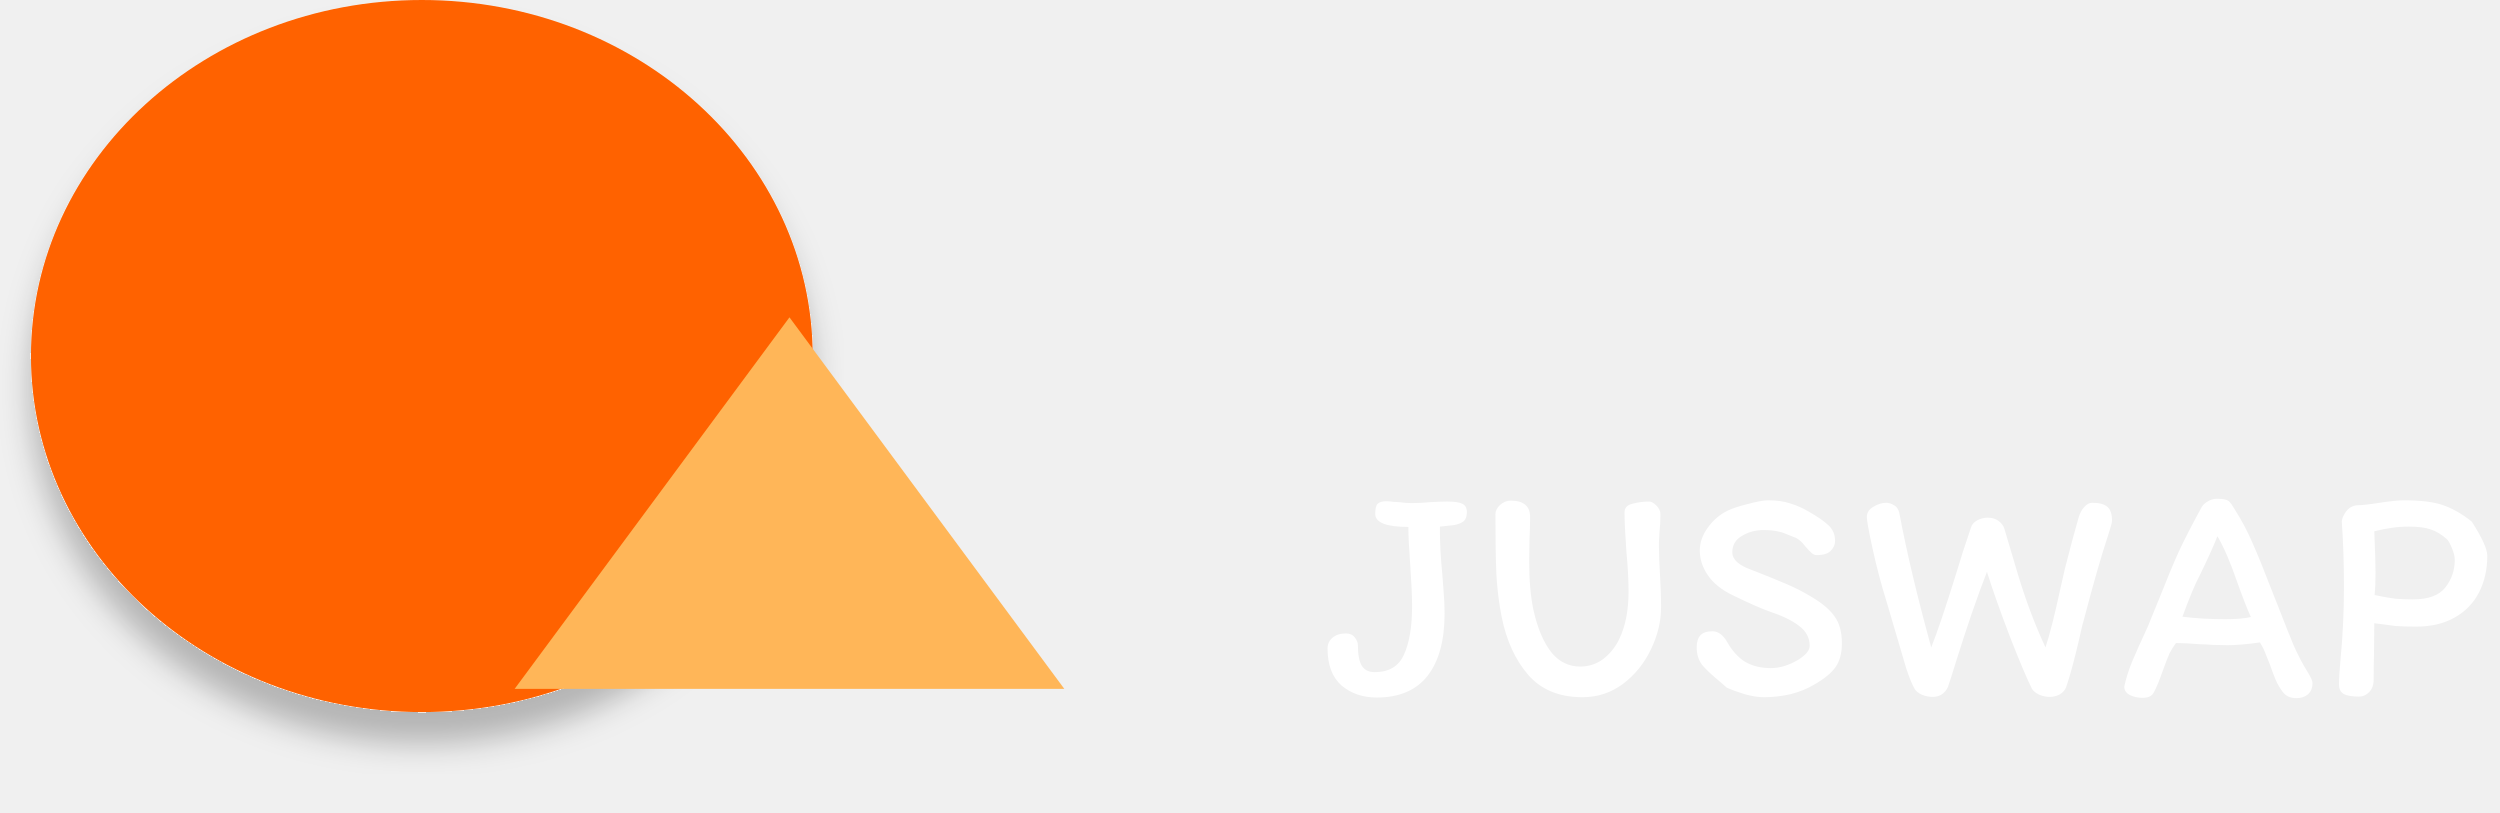
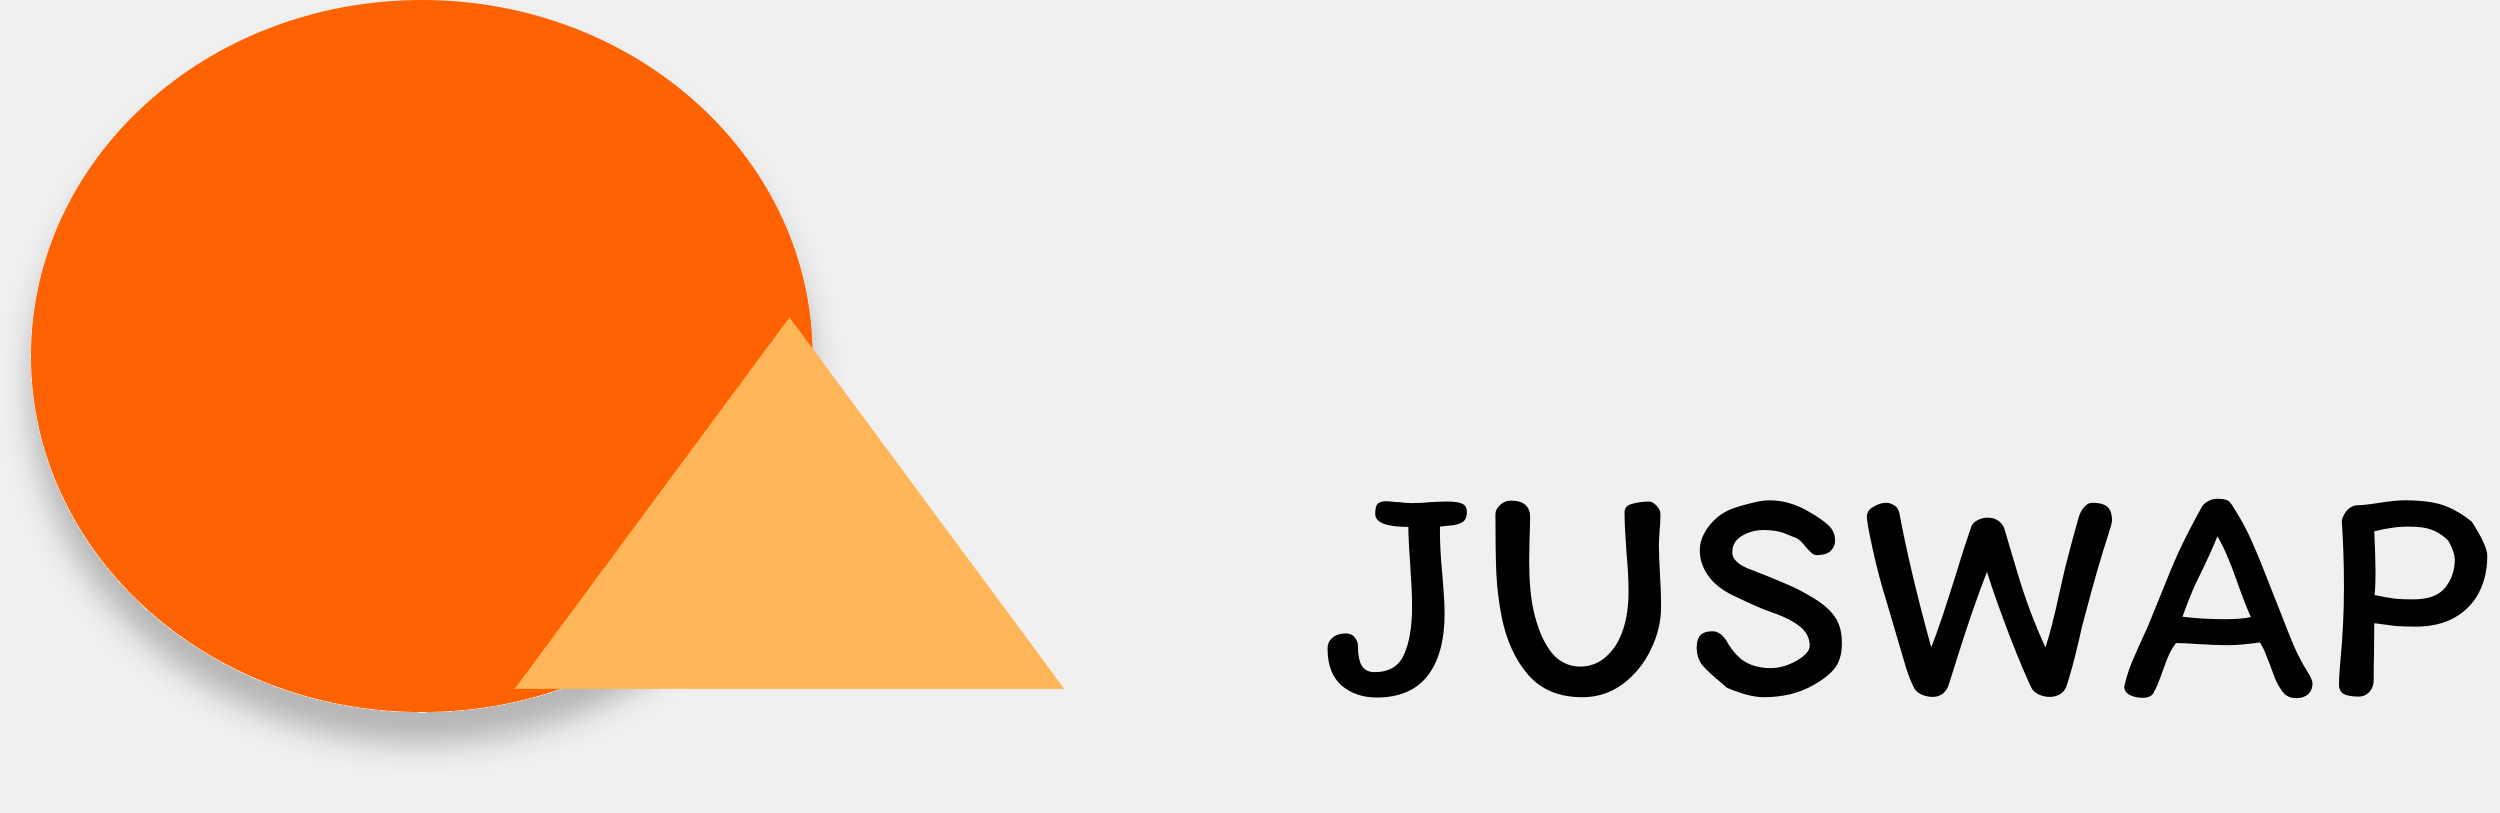
<svg xmlns="http://www.w3.org/2000/svg" width="323" height="105" viewBox="0 0 323 105" fill="none">
-   <path d="M175.44 83.36C175.44 84.587 175.613 85.48 175.96 86.04C176.307 86.573 176.853 86.84 177.6 86.84C179.467 86.84 180.733 86.08 181.4 84.56C182.093 83.04 182.44 80.96 182.44 78.32C182.44 77.04 182.36 75.253 182.2 72.96C182.04 70.773 181.96 69.147 181.96 68.08C179.107 68.08 177.68 67.52 177.68 66.4C177.68 65.733 177.787 65.293 178 65.08C178.24 64.867 178.6 64.76 179.08 64.76C179.373 64.76 179.693 64.787 180.04 64.84C180.387 64.867 180.64 64.88 180.8 64.88C181.333 64.96 181.84 65 182.32 65C183.2 65 184.013 64.96 184.76 64.88C185.72 64.827 186.44 64.8 186.92 64.8C187.88 64.8 188.547 64.893 188.92 65.08C189.32 65.267 189.52 65.627 189.52 66.16C189.52 66.72 189.373 67.12 189.08 67.36C188.813 67.573 188.413 67.733 187.88 67.84L186.04 68.04C186.013 69.8 186.12 71.907 186.36 74.36C186.387 74.733 186.44 75.44 186.52 76.48C186.6 77.493 186.64 78.427 186.64 79.28C186.64 82.747 185.907 85.427 184.44 87.32C182.973 89.187 180.787 90.12 177.88 90.12C176.067 90.12 174.547 89.6 173.32 88.56C172.12 87.493 171.52 85.907 171.52 83.8C171.52 83.213 171.733 82.747 172.16 82.4C172.587 82.027 173.16 81.84 173.88 81.84C174.387 81.84 174.773 82.013 175.04 82.36C175.307 82.707 175.44 83.04 175.44 83.36ZM197.689 66.8C197.689 67.573 197.663 68.6 197.609 69.88L197.569 72.48C197.569 75.013 197.756 77.133 198.129 78.84C198.663 81.24 199.463 83.093 200.529 84.4C201.516 85.547 202.729 86.12 204.169 86.12C205.289 86.12 206.289 85.787 207.169 85.12C208.049 84.427 208.729 83.573 209.209 82.56C210.009 80.907 210.409 78.867 210.409 76.44C210.409 74.973 210.316 73.24 210.129 71.24C209.969 69 209.889 67.32 209.889 66.2C209.889 65.613 210.236 65.24 210.929 65.08C211.623 64.893 212.343 64.8 213.089 64.8C213.356 64.8 213.663 64.973 214.009 65.32C214.356 65.667 214.529 66.04 214.529 66.44C214.529 67.24 214.489 68 214.409 68.72C214.356 69.52 214.329 70.08 214.329 70.4C214.329 71.413 214.383 72.827 214.489 74.64C214.516 75.093 214.543 75.64 214.569 76.28C214.596 76.92 214.609 77.653 214.609 78.48C214.609 80.293 214.169 82.107 213.289 83.92C212.436 85.707 211.236 87.187 209.689 88.36C208.143 89.507 206.396 90.08 204.449 90.08C201.463 90.08 199.129 89.12 197.449 87.2C195.769 85.253 194.623 82.747 194.009 79.68C193.663 77.92 193.436 76.08 193.329 74.16C193.249 72.24 193.209 69.667 193.209 66.44C193.209 66.013 193.409 65.613 193.809 65.24C194.236 64.867 194.689 64.68 195.169 64.68C196.849 64.68 197.689 65.387 197.689 66.8ZM237.973 83.12C237.973 84.373 237.706 85.387 237.173 86.16C236.639 86.933 235.719 87.693 234.413 88.44C233.533 88.973 232.519 89.387 231.373 89.68C230.226 89.947 229.066 90.08 227.893 90.08C227.173 90.08 226.333 89.947 225.373 89.68C224.439 89.387 223.679 89.107 223.093 88.84L222.413 88.24C221.213 87.253 220.373 86.467 219.893 85.88C219.439 85.267 219.213 84.52 219.213 83.64C219.213 82.947 219.373 82.427 219.693 82.08C220.013 81.733 220.533 81.56 221.253 81.56C221.626 81.56 221.973 81.68 222.293 81.92C222.613 82.16 222.893 82.493 223.133 82.92C223.799 84.093 224.586 84.96 225.493 85.52C226.426 86.053 227.519 86.32 228.773 86.32C229.946 86.32 231.133 85.96 232.333 85.24C233.319 84.627 233.813 84.027 233.813 83.44C233.813 82.4 233.346 81.533 232.413 80.84C231.506 80.147 230.199 79.52 228.493 78.96C227.453 78.587 225.893 77.893 223.813 76.88C222.399 76.187 221.346 75.333 220.653 74.32C219.959 73.307 219.613 72.24 219.613 71.12C219.613 70.107 219.959 69.12 220.653 68.16C221.373 67.173 222.239 66.44 223.253 65.96C223.786 65.693 224.639 65.413 225.813 65.12C226.986 64.8 227.866 64.64 228.453 64.64C229.546 64.64 230.493 64.773 231.293 65.04C232.093 65.28 232.879 65.627 233.653 66.08C234.826 66.747 235.693 67.347 236.253 67.88C236.813 68.413 237.093 69.08 237.093 69.88C237.093 70.36 236.906 70.787 236.533 71.16C236.186 71.533 235.573 71.72 234.693 71.72C234.479 71.72 234.266 71.627 234.053 71.44C233.839 71.253 233.573 70.973 233.253 70.6C232.826 70.04 232.413 69.667 232.013 69.48C231.906 69.453 231.466 69.28 230.693 68.96C229.946 68.64 229.013 68.48 227.893 68.48C226.826 68.48 225.879 68.733 225.053 69.24C224.226 69.72 223.813 70.427 223.813 71.36C223.813 72.293 224.653 73.053 226.333 73.64C228.119 74.333 229.599 74.933 230.773 75.44C231.973 75.947 233.133 76.547 234.253 77.24C235.533 78.013 236.466 78.827 237.053 79.68C237.666 80.533 237.973 81.68 237.973 83.12ZM268.554 66.88C268.714 66.32 268.954 65.867 269.274 65.52C269.594 65.147 269.94 64.96 270.314 64.96C271.22 64.96 271.874 65.133 272.274 65.48C272.674 65.827 272.874 66.427 272.874 67.28C272.874 67.52 272.687 68.2 272.314 69.32C271.487 71.853 270.58 74.987 269.594 78.72C269.354 79.573 269.154 80.32 268.994 80.96C268.86 81.6 268.74 82.133 268.634 82.56C267.994 85.307 267.434 87.373 266.954 88.76C266.794 89.16 266.514 89.48 266.114 89.72C265.714 89.933 265.287 90.04 264.834 90.04C264.38 90.04 263.927 89.947 263.474 89.76C263.047 89.547 262.74 89.307 262.554 89.04C261.914 87.787 260.954 85.52 259.674 82.24C258.42 78.96 257.434 76.173 256.714 73.88C255.46 77.107 254.154 80.893 252.794 85.24C252.26 86.973 251.887 88.147 251.674 88.76C251.487 89.16 251.22 89.48 250.874 89.72C250.527 89.933 250.14 90.04 249.714 90.04C249.234 90.04 248.767 89.947 248.314 89.76C247.86 89.547 247.554 89.307 247.394 89.04C247.047 88.453 246.674 87.547 246.274 86.32C245.9 85.093 245.394 83.373 244.754 81.16L243.754 77.76C243.06 75.547 242.46 73.28 241.954 70.96C241.447 68.64 241.194 67.253 241.194 66.8C241.194 66.24 241.474 65.8 242.034 65.48C242.594 65.133 243.154 64.96 243.714 64.96C244.034 64.96 244.367 65.067 244.714 65.28C245.06 65.467 245.287 65.8 245.394 66.28C246.327 71.267 247.7 77.053 249.514 83.64C250.26 81.8 251.354 78.56 252.794 73.92C252.98 73.307 253.26 72.4 253.634 71.2C254.034 70 254.367 69 254.634 68.2C254.74 67.8 255.007 67.48 255.434 67.24C255.887 67 256.34 66.88 256.794 66.88C257.38 66.88 257.86 67.027 258.234 67.32C258.607 67.613 258.847 67.933 258.954 68.28C259.007 68.44 259.554 70.28 260.594 73.8C261.634 77.32 262.86 80.6 264.274 83.64C264.807 82.067 265.447 79.547 266.194 76.08L266.794 73.44C267.514 70.613 268.1 68.427 268.554 66.88ZM294.932 89.4C294.586 88.947 294.293 88.453 294.053 87.92C293.813 87.36 293.559 86.693 293.293 85.92C293.239 85.787 293.079 85.387 292.813 84.72C292.573 84.053 292.293 83.48 291.973 83C290.293 83.24 288.919 83.36 287.853 83.36C287.266 83.36 286.613 83.347 285.893 83.32C285.199 83.267 284.679 83.24 284.333 83.24C282.999 83.133 281.933 83.08 281.133 83.08C280.813 83.507 280.533 83.96 280.293 84.44C280.079 84.92 279.799 85.64 279.453 86.6C278.973 87.987 278.559 88.973 278.213 89.56C277.973 89.96 277.506 90.16 276.813 90.16C276.226 90.16 275.679 90.04 275.173 89.8C274.693 89.533 274.453 89.173 274.453 88.72C274.666 87.707 274.999 86.64 275.453 85.52C275.933 84.373 276.613 82.853 277.493 80.96L279.092 77.04C279.973 74.8 280.773 72.88 281.493 71.28C282.239 69.68 283.213 67.787 284.413 65.6C284.573 65.28 284.839 65.013 285.213 64.8C285.586 64.56 285.999 64.44 286.453 64.44C286.959 64.44 287.319 64.48 287.533 64.56C287.773 64.613 287.959 64.72 288.093 64.88C288.226 65.013 288.426 65.307 288.693 65.76C289.599 67.173 290.373 68.627 291.013 70.12C291.679 71.613 292.519 73.68 293.533 76.32L294.372 78.44C295.119 80.36 295.759 81.973 296.293 83.28C296.853 84.56 297.466 85.733 298.133 86.8C298.559 87.493 298.773 87.973 298.773 88.24C298.773 88.88 298.573 89.373 298.173 89.72C297.799 90.04 297.306 90.2 296.693 90.2C295.919 90.2 295.333 89.933 294.932 89.4ZM290.813 79.72C290.386 78.813 289.773 77.24 288.973 75C288.146 72.6 287.319 70.693 286.493 69.28C285.986 70.56 285.239 72.213 284.253 74.24C283.586 75.493 282.826 77.307 281.973 79.68C283.679 79.893 285.519 80 287.493 80C288.906 80 290.013 79.907 290.813 79.72ZM312.158 80.96C311.118 80.96 310.238 80.933 309.518 80.88C308.825 80.8 307.905 80.68 306.758 80.52L306.718 84.72C306.692 85.44 306.678 86.467 306.678 87.8C306.678 88.493 306.478 89.04 306.078 89.44C305.705 89.813 305.278 90 304.798 90C303.918 90 303.265 89.893 302.838 89.68C302.412 89.44 302.198 89.027 302.198 88.44C302.198 87.667 302.265 86.573 302.398 85.16C302.692 82.12 302.838 79 302.838 75.8C302.838 72.813 302.745 70 302.558 67.36C302.585 66.987 302.772 66.56 303.118 66.08C303.492 65.6 303.958 65.333 304.518 65.28C305.132 65.28 306.105 65.173 307.438 64.96C308.825 64.747 309.878 64.64 310.598 64.64C312.785 64.64 314.478 64.853 315.678 65.28C316.905 65.707 318.132 66.413 319.358 67.4C320.692 69.48 321.358 70.947 321.358 71.8C321.358 73.587 320.998 75.173 320.278 76.56C319.558 77.947 318.505 79.027 317.118 79.8C315.732 80.573 314.078 80.96 312.158 80.96ZM311.238 68.04C310.385 68.04 309.638 68.093 308.998 68.2C308.385 68.28 307.638 68.427 306.758 68.64C306.865 71.093 306.918 72.88 306.918 74C306.918 75.147 306.878 76.107 306.798 76.88C307.945 77.12 308.852 77.28 309.518 77.36C310.185 77.413 310.932 77.44 311.758 77.44C313.732 77.44 315.118 76.933 315.918 75.92C316.745 74.88 317.158 73.68 317.158 72.32C317.158 71.92 317.038 71.427 316.798 70.84C316.558 70.253 316.345 69.867 316.158 69.68C315.438 69.04 314.732 68.613 314.038 68.4C313.372 68.16 312.438 68.04 311.238 68.04Z" fill="white" />
+   <path d="M175.44 83.36C175.44 84.587 175.613 85.48 175.96 86.04C176.307 86.573 176.853 86.84 177.6 86.84C179.467 86.84 180.733 86.08 181.4 84.56C182.093 83.04 182.44 80.96 182.44 78.32C182.44 77.04 182.36 75.253 182.2 72.96C182.04 70.773 181.96 69.147 181.96 68.08C179.107 68.08 177.68 67.52 177.68 66.4C177.68 65.733 177.787 65.293 178 65.08C178.24 64.867 178.6 64.76 179.08 64.76C179.373 64.76 179.693 64.787 180.04 64.84C180.387 64.867 180.64 64.88 180.8 64.88C181.333 64.96 181.84 65 182.32 65C183.2 65 184.013 64.96 184.76 64.88C185.72 64.827 186.44 64.8 186.92 64.8C187.88 64.8 188.547 64.893 188.92 65.08C189.32 65.267 189.52 65.627 189.52 66.16C189.52 66.72 189.373 67.12 189.08 67.36C188.813 67.573 188.413 67.733 187.88 67.84L186.04 68.04C186.013 69.8 186.12 71.907 186.36 74.36C186.387 74.733 186.44 75.44 186.52 76.48C186.6 77.493 186.64 78.427 186.64 79.28C186.64 82.747 185.907 85.427 184.44 87.32C182.973 89.187 180.787 90.12 177.88 90.12C176.067 90.12 174.547 89.6 173.32 88.56C172.12 87.493 171.52 85.907 171.52 83.8C171.52 83.213 171.733 82.747 172.16 82.4C172.587 82.027 173.16 81.84 173.88 81.84C174.387 81.84 174.773 82.013 175.04 82.36C175.307 82.707 175.44 83.04 175.44 83.36ZM197.689 66.8C197.689 67.573 197.663 68.6 197.609 69.88L197.569 72.48C197.569 75.013 197.756 77.133 198.129 78.84C198.663 81.24 199.463 83.093 200.529 84.4C201.516 85.547 202.729 86.12 204.169 86.12C205.289 86.12 206.289 85.787 207.169 85.12C208.049 84.427 208.729 83.573 209.209 82.56C210.009 80.907 210.409 78.867 210.409 76.44C210.409 74.973 210.316 73.24 210.129 71.24C209.969 69 209.889 67.32 209.889 66.2C209.889 65.613 210.236 65.24 210.929 65.08C211.623 64.893 212.343 64.8 213.089 64.8C213.356 64.8 213.663 64.973 214.009 65.32C214.356 65.667 214.529 66.04 214.529 66.44C214.529 67.24 214.489 68 214.409 68.72C214.356 69.52 214.329 70.08 214.329 70.4C214.329 71.413 214.383 72.827 214.489 74.64C214.516 75.093 214.543 75.64 214.569 76.28C214.596 76.92 214.609 77.653 214.609 78.48C214.609 80.293 214.169 82.107 213.289 83.92C212.436 85.707 211.236 87.187 209.689 88.36C208.143 89.507 206.396 90.08 204.449 90.08C201.463 90.08 199.129 89.12 197.449 87.2C195.769 85.253 194.623 82.747 194.009 79.68C193.663 77.92 193.436 76.08 193.329 74.16C193.249 72.24 193.209 69.667 193.209 66.44C193.209 66.013 193.409 65.613 193.809 65.24C194.236 64.867 194.689 64.68 195.169 64.68C196.849 64.68 197.689 65.387 197.689 66.8ZM237.973 83.12C237.973 84.373 237.706 85.387 237.173 86.16C236.639 86.933 235.719 87.693 234.413 88.44C233.533 88.973 232.519 89.387 231.373 89.68C230.226 89.947 229.066 90.08 227.893 90.08C227.173 90.08 226.333 89.947 225.373 89.68C224.439 89.387 223.679 89.107 223.093 88.84L222.413 88.24C221.213 87.253 220.373 86.467 219.893 85.88C219.439 85.267 219.213 84.52 219.213 83.64C219.213 82.947 219.373 82.427 219.693 82.08C220.013 81.733 220.533 81.56 221.253 81.56C221.626 81.56 221.973 81.68 222.293 81.92C222.613 82.16 222.893 82.493 223.133 82.92C223.799 84.093 224.586 84.96 225.493 85.52C226.426 86.053 227.519 86.32 228.773 86.32C229.946 86.32 231.133 85.96 232.333 85.24C233.319 84.627 233.813 84.027 233.813 83.44C233.813 82.4 233.346 81.533 232.413 80.84C231.506 80.147 230.199 79.52 228.493 78.96C227.453 78.587 225.893 77.893 223.813 76.88C222.399 76.187 221.346 75.333 220.653 74.32C219.959 73.307 219.613 72.24 219.613 71.12C219.613 70.107 219.959 69.12 220.653 68.16C221.373 67.173 222.239 66.44 223.253 65.96C223.786 65.693 224.639 65.413 225.813 65.12C226.986 64.8 227.866 64.64 228.453 64.64C229.546 64.64 230.493 64.773 231.293 65.04C232.093 65.28 232.879 65.627 233.653 66.08C234.826 66.747 235.693 67.347 236.253 67.88C236.813 68.413 237.093 69.08 237.093 69.88C237.093 70.36 236.906 70.787 236.533 71.16C236.186 71.533 235.573 71.72 234.693 71.72C234.479 71.72 234.266 71.627 234.053 71.44C233.839 71.253 233.573 70.973 233.253 70.6C232.826 70.04 232.413 69.667 232.013 69.48C231.906 69.453 231.466 69.28 230.693 68.96C229.946 68.64 229.013 68.48 227.893 68.48C226.826 68.48 225.879 68.733 225.053 69.24C224.226 69.72 223.813 70.427 223.813 71.36C223.813 72.293 224.653 73.053 226.333 73.64C228.119 74.333 229.599 74.933 230.773 75.44C231.973 75.947 233.133 76.547 234.253 77.24C235.533 78.013 236.466 78.827 237.053 79.68C237.666 80.533 237.973 81.68 237.973 83.12ZM268.554 66.88C268.714 66.32 268.954 65.867 269.274 65.52C269.594 65.147 269.94 64.96 270.314 64.96C271.22 64.96 271.874 65.133 272.274 65.48C272.674 65.827 272.874 66.427 272.874 67.28C272.874 67.52 272.687 68.2 272.314 69.32C271.487 71.853 270.58 74.987 269.594 78.72C269.354 79.573 269.154 80.32 268.994 80.96C268.86 81.6 268.74 82.133 268.634 82.56C267.994 85.307 267.434 87.373 266.954 88.76C266.794 89.16 266.514 89.48 266.114 89.72C265.714 89.933 265.287 90.04 264.834 90.04C264.38 90.04 263.927 89.947 263.474 89.76C263.047 89.547 262.74 89.307 262.554 89.04C261.914 87.787 260.954 85.52 259.674 82.24C258.42 78.96 257.434 76.173 256.714 73.88C255.46 77.107 254.154 80.893 252.794 85.24C252.26 86.973 251.887 88.147 251.674 88.76C251.487 89.16 251.22 89.48 250.874 89.72C250.527 89.933 250.14 90.04 249.714 90.04C249.234 90.04 248.767 89.947 248.314 89.76C247.86 89.547 247.554 89.307 247.394 89.04C247.047 88.453 246.674 87.547 246.274 86.32C245.9 85.093 245.394 83.373 244.754 81.16L243.754 77.76C243.06 75.547 242.46 73.28 241.954 70.96C241.447 68.64 241.194 67.253 241.194 66.8C241.194 66.24 241.474 65.8 242.034 65.48C242.594 65.133 243.154 64.96 243.714 64.96C244.034 64.96 244.367 65.067 244.714 65.28C245.06 65.467 245.287 65.8 245.394 66.28C246.327 71.267 247.7 77.053 249.514 83.64C250.26 81.8 251.354 78.56 252.794 73.92C252.98 73.307 253.26 72.4 253.634 71.2C254.034 70 254.367 69 254.634 68.2C254.74 67.8 255.007 67.48 255.434 67.24C255.887 67 256.34 66.88 256.794 66.88C257.38 66.88 257.86 67.027 258.234 67.32C258.607 67.613 258.847 67.933 258.954 68.28C259.007 68.44 259.554 70.28 260.594 73.8C261.634 77.32 262.86 80.6 264.274 83.64C264.807 82.067 265.447 79.547 266.194 76.08L266.794 73.44C267.514 70.613 268.1 68.427 268.554 66.88ZM294.932 89.4C294.586 88.947 294.293 88.453 294.053 87.92C293.813 87.36 293.559 86.693 293.293 85.92C293.239 85.787 293.079 85.387 292.813 84.72C292.573 84.053 292.293 83.48 291.973 83C290.293 83.24 288.919 83.36 287.853 83.36C287.266 83.36 286.613 83.347 285.893 83.32C285.199 83.267 284.679 83.24 284.333 83.24C282.999 83.133 281.933 83.08 281.133 83.08C280.813 83.507 280.533 83.96 280.293 84.44C280.079 84.92 279.799 85.64 279.453 86.6C278.973 87.987 278.559 88.973 278.213 89.56C277.973 89.96 277.506 90.16 276.813 90.16C276.226 90.16 275.679 90.04 275.173 89.8C274.693 89.533 274.453 89.173 274.453 88.72C274.666 87.707 274.999 86.64 275.453 85.52C275.933 84.373 276.613 82.853 277.493 80.96L279.092 77.04C279.973 74.8 280.773 72.88 281.493 71.28C282.239 69.68 283.213 67.787 284.413 65.6C284.573 65.28 284.839 65.013 285.213 64.8C285.586 64.56 285.999 64.44 286.453 64.44C286.959 64.44 287.319 64.48 287.533 64.56C287.773 64.613 287.959 64.72 288.093 64.88C288.226 65.013 288.426 65.307 288.693 65.76C289.599 67.173 290.373 68.627 291.013 70.12C291.679 71.613 292.519 73.68 293.533 76.32L294.372 78.44C295.119 80.36 295.759 81.973 296.293 83.28C296.853 84.56 297.466 85.733 298.133 86.8C298.559 87.493 298.773 87.973 298.773 88.24C298.773 88.88 298.573 89.373 298.173 89.72C297.799 90.04 297.306 90.2 296.693 90.2C295.919 90.2 295.333 89.933 294.932 89.4ZM290.813 79.72C290.386 78.813 289.773 77.24 288.973 75C288.146 72.6 287.319 70.693 286.493 69.28C285.986 70.56 285.239 72.213 284.253 74.24C283.586 75.493 282.826 77.307 281.973 79.68C283.679 79.893 285.519 80 287.493 80C288.906 80 290.013 79.907 290.813 79.72ZM312.158 80.96C311.118 80.96 310.238 80.933 309.518 80.88C308.825 80.8 307.905 80.68 306.758 80.52L306.718 84.72C306.692 85.44 306.678 86.467 306.678 87.8C306.678 88.493 306.478 89.04 306.078 89.44C305.705 89.813 305.278 90 304.798 90C303.918 90 303.265 89.893 302.838 89.68C302.412 89.44 302.198 89.027 302.198 88.44C302.198 87.667 302.265 86.573 302.398 85.16C302.692 82.12 302.838 79 302.838 75.8C302.838 72.813 302.745 70 302.558 67.36C302.585 66.987 302.772 66.56 303.118 66.08C303.492 65.6 303.958 65.333 304.518 65.28C305.132 65.28 306.105 65.173 307.438 64.96C308.825 64.747 309.878 64.64 310.598 64.64C312.785 64.64 314.478 64.853 315.678 65.28C316.905 65.707 318.132 66.413 319.358 67.4C320.692 69.48 321.358 70.947 321.358 71.8C321.358 73.587 320.998 75.173 320.278 76.56C319.558 77.947 318.505 79.027 317.118 79.8C315.732 80.573 314.078 80.96 312.158 80.96ZM311.238 68.04C310.385 68.04 309.638 68.093 308.998 68.2C308.385 68.28 307.638 68.427 306.758 68.64C306.865 71.093 306.918 72.88 306.918 74C306.918 75.147 306.878 76.107 306.798 76.88C307.945 77.12 308.852 77.28 309.518 77.36C310.185 77.413 310.932 77.44 311.758 77.44C313.732 77.44 315.118 76.933 315.918 75.92C316.745 74.88 317.158 73.68 317.158 72.32C317.158 71.92 317.038 71.427 316.798 70.84C316.558 70.253 316.345 69.867 316.158 69.68C315.438 69.04 314.732 68.613 314.038 68.4C313.372 68.16 312.438 68.04 311.238 68.04Z" fill="black" />
  <g filter="url(#filter0_d_19_75)">
    <ellipse cx="54.5" cy="46" rx="50.5" ry="46" fill="#FF6200" />
  </g>
  <path d="M102 41L137.507 89H66.493L102 41Z" fill="#FFB658" />
  <defs>
    <filter id="filter0_d_19_75" x="0" y="0" width="109" height="100" filterUnits="userSpaceOnUse" color-interpolation-filters="sRGB">
      <feFlood flood-opacity="0" result="BackgroundImageFix" />
      <feColorMatrix in="SourceAlpha" type="matrix" values="0 0 0 0 0 0 0 0 0 0 0 0 0 0 0 0 0 0 127 0" result="hardAlpha" />
      <feOffset dy="4" />
      <feGaussianBlur stdDeviation="2" />
      <feComposite in2="hardAlpha" operator="out" />
      <feColorMatrix type="matrix" values="0 0 0 0 0 0 0 0 0 0 0 0 0 0 0 0 0 0 0.25 0" />
      <feBlend mode="normal" in2="BackgroundImageFix" result="effect1_dropShadow_19_75" />
      <feBlend mode="normal" in="SourceGraphic" in2="effect1_dropShadow_19_75" result="shape" />
    </filter>
  </defs>
</svg>
